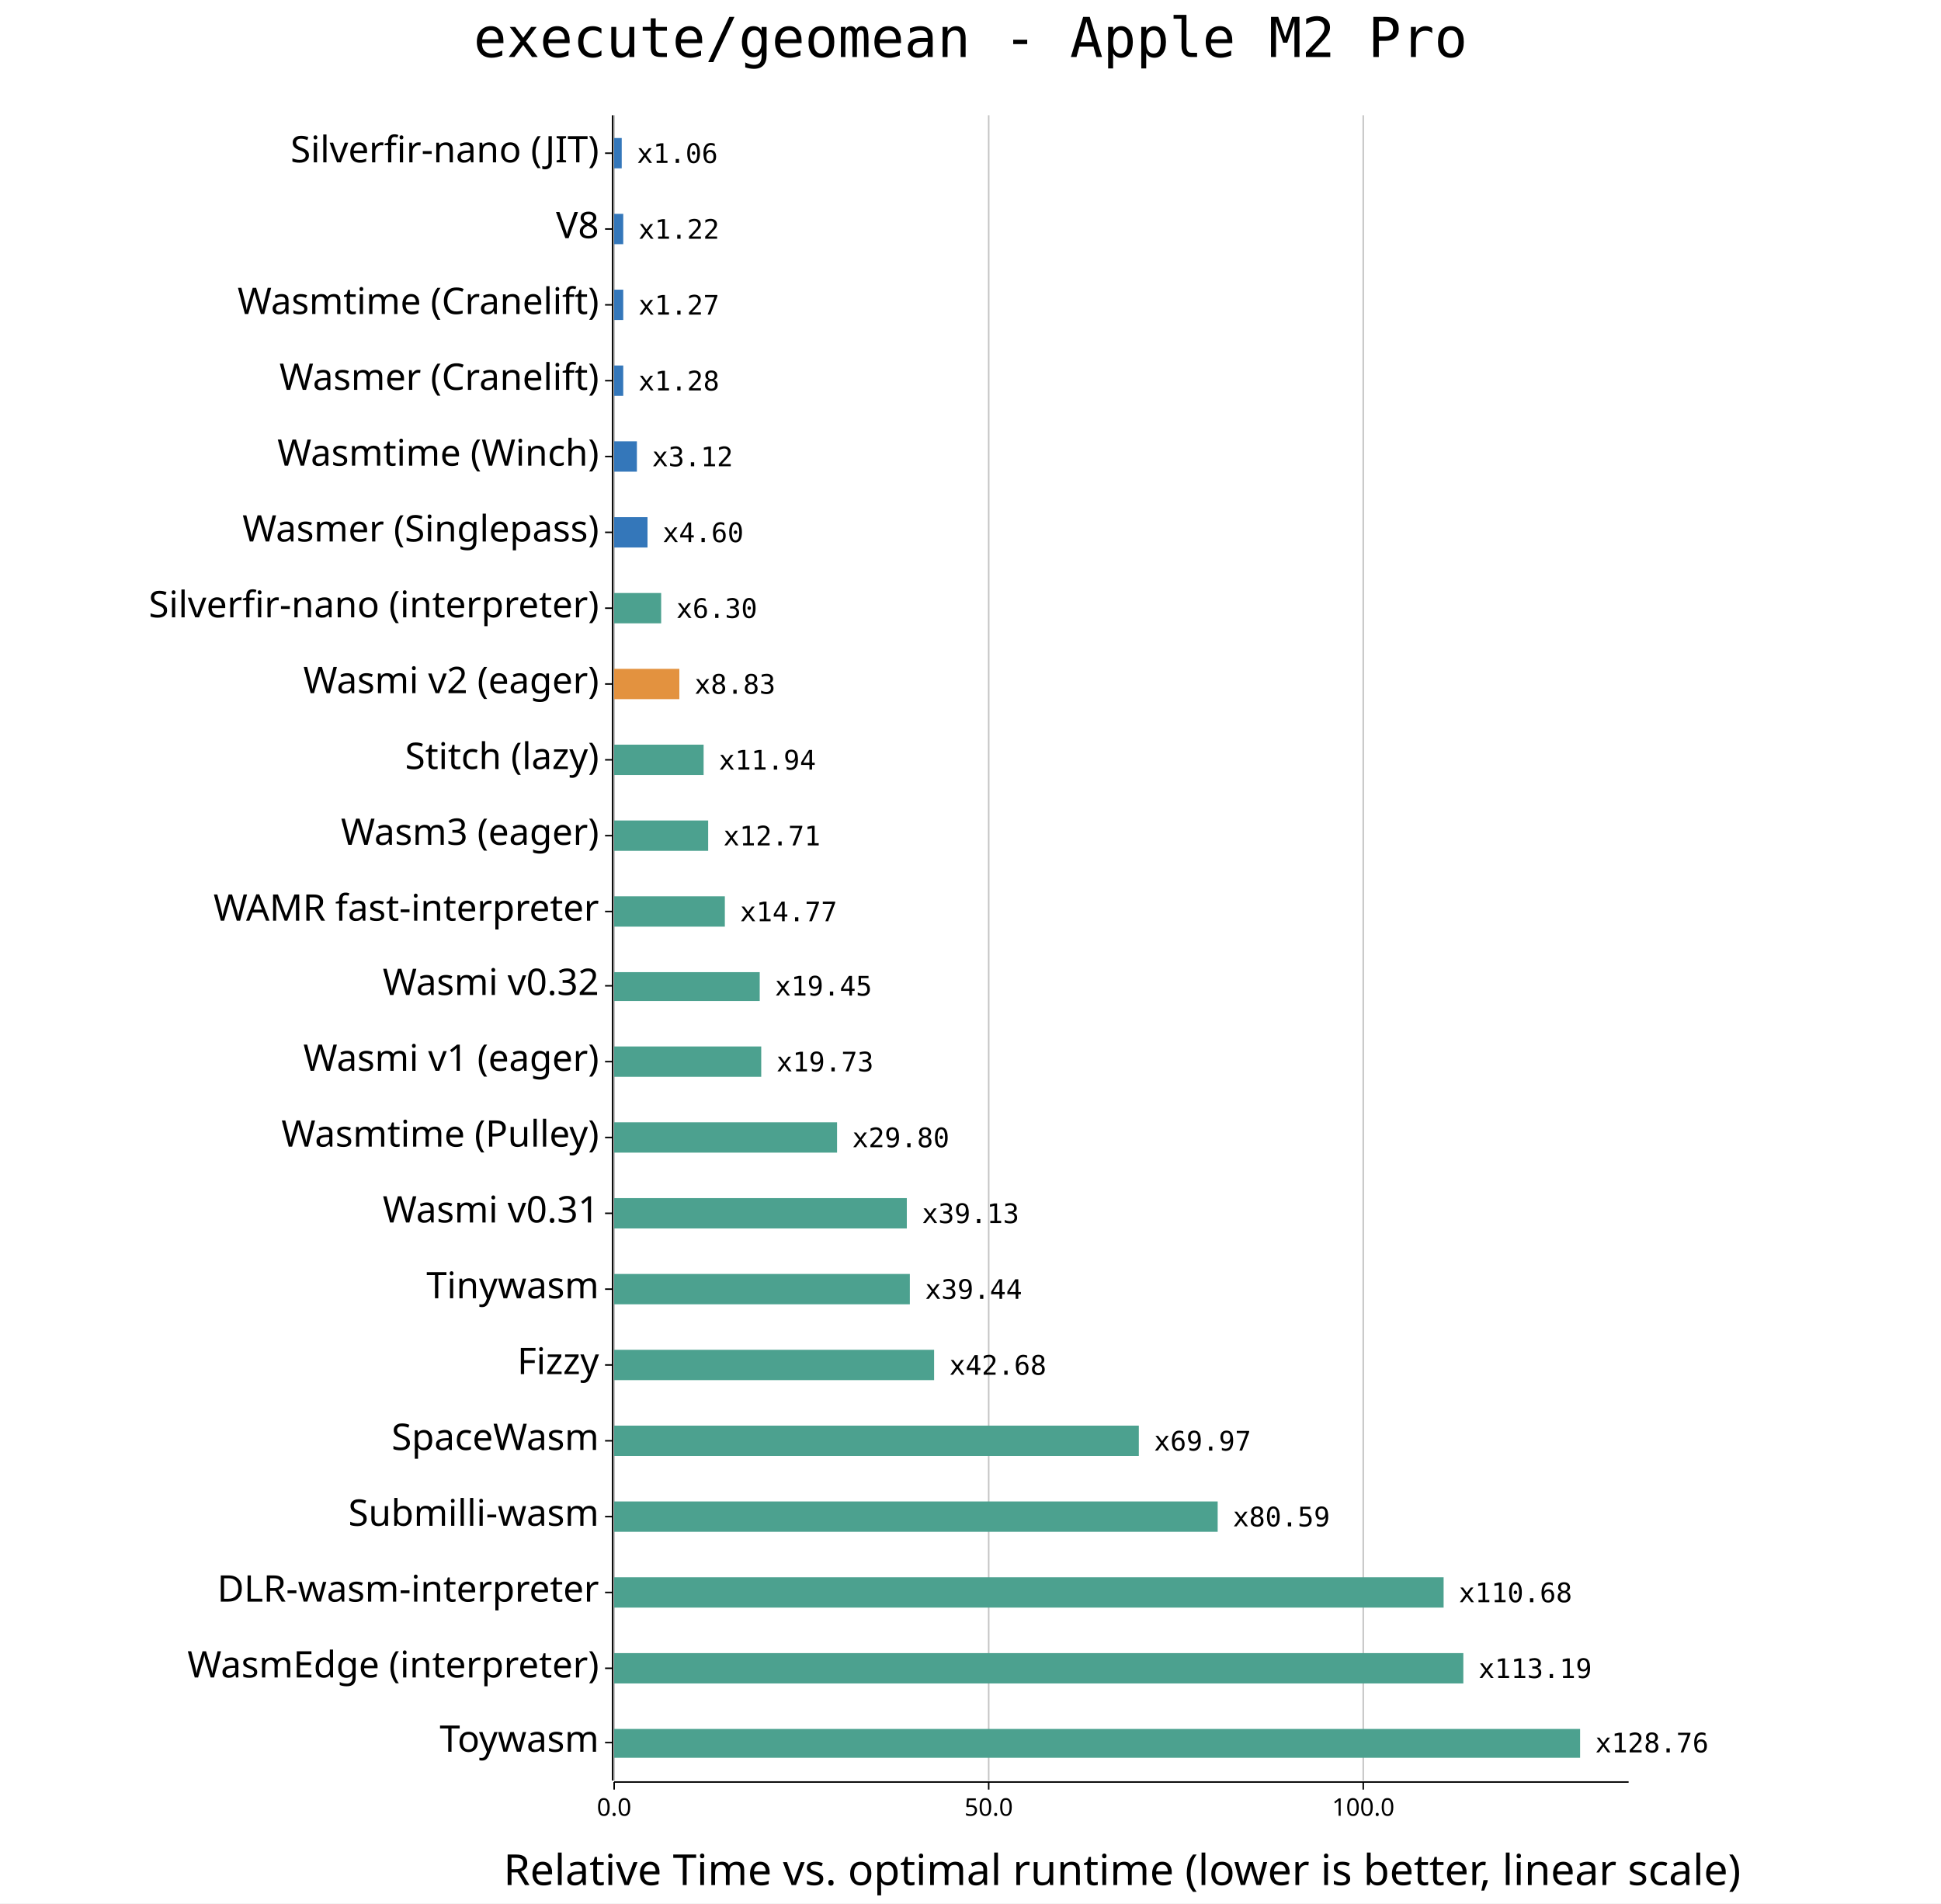
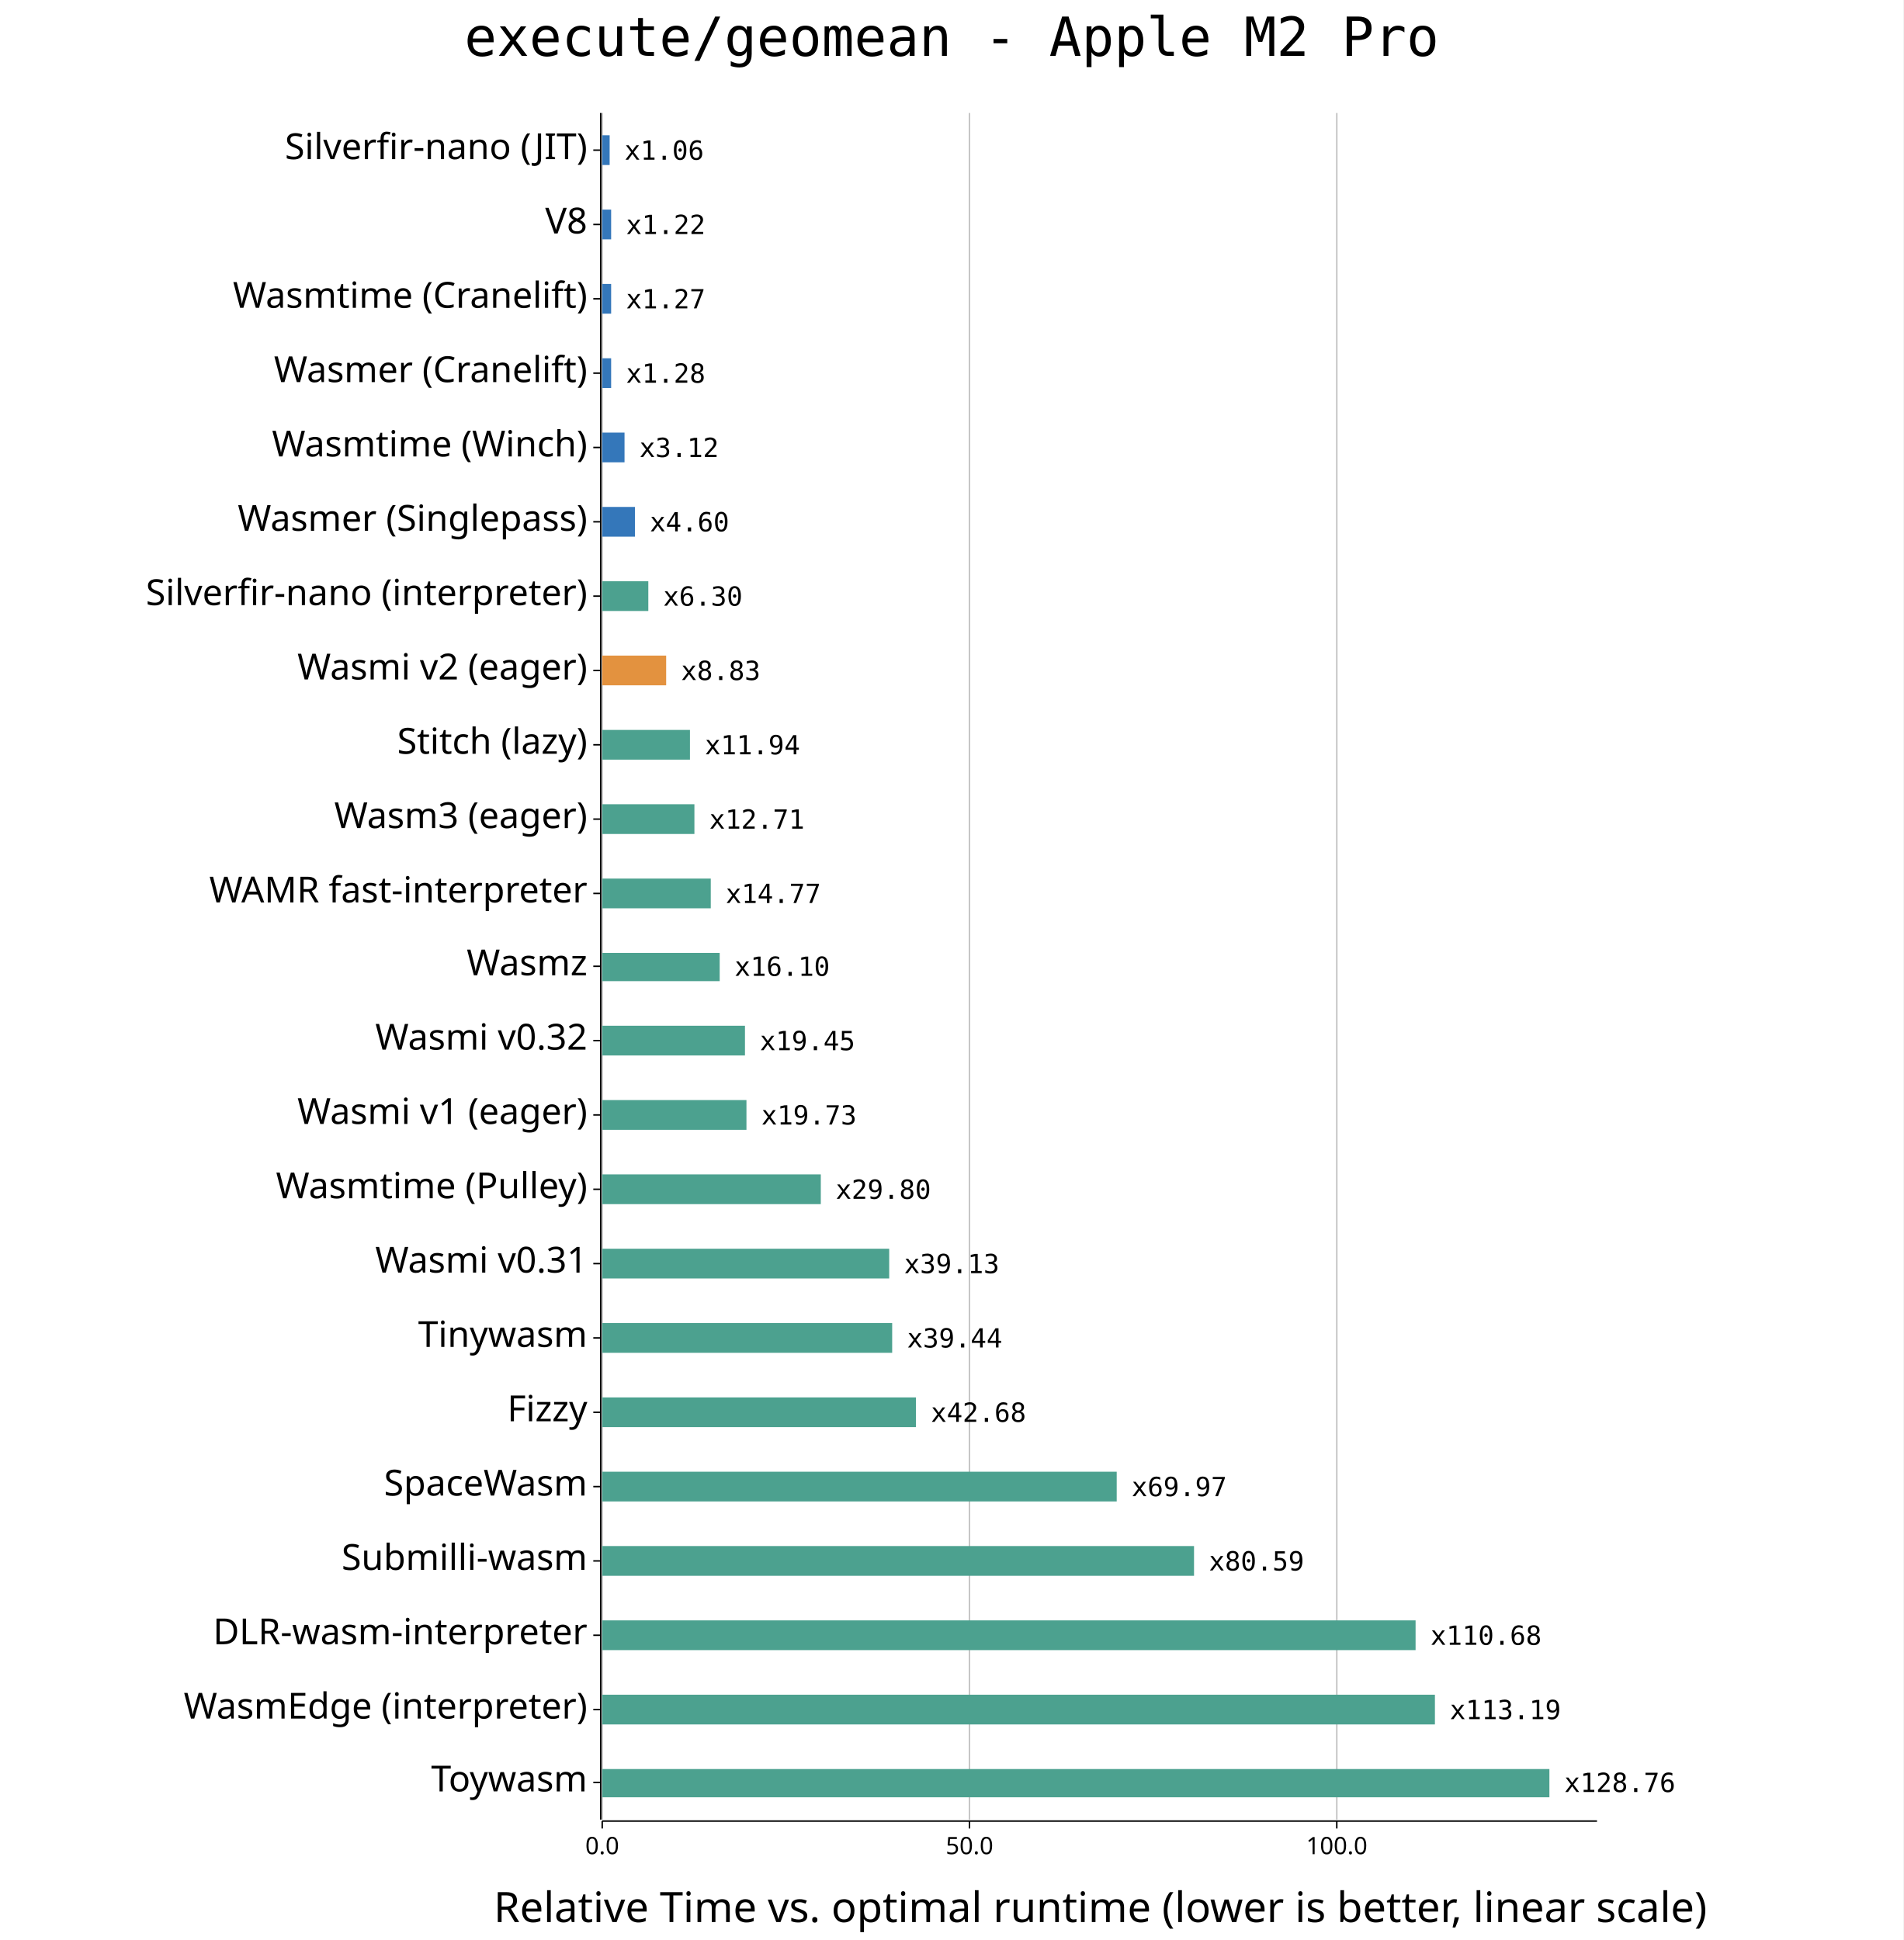
- <svg xmlns="http://www.w3.org/2000/svg" width="1280" height="1255" viewBox="0 0 1280 1255">
-   <rect x="0" y="0" width="1280" height="1255" opacity="1" fill="#FFFFFF" stroke="none" />
+ <svg xmlns="http://www.w3.org/2000/svg" width="1280" height="1305" viewBox="0 0 1280 1305">
+   <rect x="0" y="0" width="1280" height="1305" opacity="1" fill="#FFFFFF" stroke="none" />
  <text x="640" y="10" dy="0.76em" text-anchor="middle" font-family="monospace" font-size="36.29" opacity="1" fill="#000000">
execute/geomean - Apple M2 Pro
</text>
-   <line opacity="0.1" stroke="#000000" stroke-width="1" x1="405" y1="1174" x2="405" y2="76" />
-   <line opacity="0.1" stroke="#000000" stroke-width="1" x1="652" y1="1174" x2="652" y2="76" />
-   <line opacity="0.1" stroke="#000000" stroke-width="1" x1="899" y1="1174" x2="899" y2="76" />
-   <text x="5" y="625" dy="0.76em" text-anchor="middle" font-family="sans-serif" font-size="28.226" opacity="1" fill="#000000" transform="rotate(270, 5, 625)">
+   <line opacity="0.1" stroke="#000000" stroke-width="1" x1="405" y1="1224" x2="405" y2="76" />
+   <line opacity="0.1" stroke="#000000" stroke-width="1" x1="652" y1="1224" x2="652" y2="76" />
+   <line opacity="0.1" stroke="#000000" stroke-width="1" x1="899" y1="1224" x2="899" y2="76" />
+   <text x="5" y="650" dy="0.76em" text-anchor="middle" font-family="sans-serif" font-size="28.226" opacity="1" fill="#000000" transform="rotate(270, 5, 650)">

</text>
-   <text x="740" y="1250" dy="-0.5ex" text-anchor="middle" font-family="sans-serif" font-size="28.226" opacity="1" fill="#000000">
+   <text x="740" y="1300" dy="-0.5ex" text-anchor="middle" font-family="sans-serif" font-size="28.226" opacity="1" fill="#000000">
Relative Time vs. optimal runtime (lower is better, linear scale)
</text>
-   <line opacity="0.15" stroke="#000000" stroke-width="1" x1="405" y1="1174" x2="405" y2="76" />
-   <line opacity="0.15" stroke="#000000" stroke-width="1" x1="652" y1="1174" x2="652" y2="76" />
-   <line opacity="0.15" stroke="#000000" stroke-width="1" x1="899" y1="1174" x2="899" y2="76" />
-   <polyline fill="none" opacity="1" stroke="#000000" stroke-width="1" points="404,76 404,1174 " />
-   <text x="395" y="1149" dy="0.5ex" text-anchor="end" font-family="sans-serif" font-size="24.194" opacity="1" fill="#000000">
+   <line opacity="0.15" stroke="#000000" stroke-width="1" x1="405" y1="1224" x2="405" y2="76" />
+   <line opacity="0.15" stroke="#000000" stroke-width="1" x1="652" y1="1224" x2="652" y2="76" />
+   <line opacity="0.15" stroke="#000000" stroke-width="1" x1="899" y1="1224" x2="899" y2="76" />
+   <polyline fill="none" opacity="1" stroke="#000000" stroke-width="1" points="404,76 404,1224 " />
+   <text x="395" y="1199" dy="0.5ex" text-anchor="end" font-family="sans-serif" font-size="24.194" opacity="1" fill="#000000">
Toywasm
</text>
-   <polyline fill="none" opacity="1" stroke="#000000" stroke-width="1" points="399,1149 404,1149 " />
+   <polyline fill="none" opacity="1" stroke="#000000" stroke-width="1" points="399,1199 404,1199 " />
+   <text x="395" y="1150" dy="0.5ex" text-anchor="end" font-family="sans-serif" font-size="24.194" opacity="1" fill="#000000">
+ WasmEdge (interpreter)
+ </text>
+   <polyline fill="none" opacity="1" stroke="#000000" stroke-width="1" points="399,1150 404,1150 " />
  <text x="395" y="1100" dy="0.5ex" text-anchor="end" font-family="sans-serif" font-size="24.194" opacity="1" fill="#000000">
- WasmEdge (interpreter)
+ DLR-wasm-interpreter
</text>
  <polyline fill="none" opacity="1" stroke="#000000" stroke-width="1" points="399,1100 404,1100 " />
  <text x="395" y="1050" dy="0.5ex" text-anchor="end" font-family="sans-serif" font-size="24.194" opacity="1" fill="#000000">
- DLR-wasm-interpreter
+ Submilli-wasm
</text>
  <polyline fill="none" opacity="1" stroke="#000000" stroke-width="1" points="399,1050 404,1050 " />
  <text x="395" y="1000" dy="0.5ex" text-anchor="end" font-family="sans-serif" font-size="24.194" opacity="1" fill="#000000">
- Submilli-wasm
+ SpaceWasm
</text>
  <polyline fill="none" opacity="1" stroke="#000000" stroke-width="1" points="399,1000 404,1000 " />
  <text x="395" y="950" dy="0.5ex" text-anchor="end" font-family="sans-serif" font-size="24.194" opacity="1" fill="#000000">
- SpaceWasm
+ Fizzy
</text>
  <polyline fill="none" opacity="1" stroke="#000000" stroke-width="1" points="399,950 404,950 " />
  <text x="395" y="900" dy="0.5ex" text-anchor="end" font-family="sans-serif" font-size="24.194" opacity="1" fill="#000000">
- Fizzy
+ Tinywasm
</text>
  <polyline fill="none" opacity="1" stroke="#000000" stroke-width="1" points="399,900 404,900 " />
  <text x="395" y="850" dy="0.5ex" text-anchor="end" font-family="sans-serif" font-size="24.194" opacity="1" fill="#000000">
- Tinywasm
+ Wasmi v0.31
</text>
  <polyline fill="none" opacity="1" stroke="#000000" stroke-width="1" points="399,850 404,850 " />
  <text x="395" y="800" dy="0.5ex" text-anchor="end" font-family="sans-serif" font-size="24.194" opacity="1" fill="#000000">
- Wasmi v0.31
+ Wasmtime (Pulley)
</text>
  <polyline fill="none" opacity="1" stroke="#000000" stroke-width="1" points="399,800 404,800 " />
  <text x="395" y="750" dy="0.5ex" text-anchor="end" font-family="sans-serif" font-size="24.194" opacity="1" fill="#000000">
- Wasmtime (Pulley)
+ Wasmi v1 (eager)
</text>
  <polyline fill="none" opacity="1" stroke="#000000" stroke-width="1" points="399,750 404,750 " />
  <text x="395" y="700" dy="0.5ex" text-anchor="end" font-family="sans-serif" font-size="24.194" opacity="1" fill="#000000">
- Wasmi v1 (eager)
+ Wasmi v0.32
</text>
  <polyline fill="none" opacity="1" stroke="#000000" stroke-width="1" points="399,700 404,700 " />
  <text x="395" y="650" dy="0.5ex" text-anchor="end" font-family="sans-serif" font-size="24.194" opacity="1" fill="#000000">
- Wasmi v0.32
+ Wasmz
</text>
  <polyline fill="none" opacity="1" stroke="#000000" stroke-width="1" points="399,650 404,650 " />
  <text x="395" y="601" dy="0.5ex" text-anchor="end" font-family="sans-serif" font-size="24.194" opacity="1" fill="#000000">
WAMR fast-interpreter
</text>
  <polyline fill="none" opacity="1" stroke="#000000" stroke-width="1" points="399,601 404,601 " />
  <text x="395" y="551" dy="0.5ex" text-anchor="end" font-family="sans-serif" font-size="24.194" opacity="1" fill="#000000">
Wasm3 (eager)
</text>
  <polyline fill="none" opacity="1" stroke="#000000" stroke-width="1" points="399,551 404,551 " />
  <text x="395" y="501" dy="0.5ex" text-anchor="end" font-family="sans-serif" font-size="24.194" opacity="1" fill="#000000">
Stitch (lazy)
</text>
  <polyline fill="none" opacity="1" stroke="#000000" stroke-width="1" points="399,501 404,501 " />
  <text x="395" y="451" dy="0.5ex" text-anchor="end" font-family="sans-serif" font-size="24.194" opacity="1" fill="#000000">
Wasmi v2 (eager)
</text>
  <polyline fill="none" opacity="1" stroke="#000000" stroke-width="1" points="399,451 404,451 " />
  <text x="395" y="401" dy="0.5ex" text-anchor="end" font-family="sans-serif" font-size="24.194" opacity="1" fill="#000000">
Silverfir-nano (interpreter)
</text>
  <polyline fill="none" opacity="1" stroke="#000000" stroke-width="1" points="399,401 404,401 " />
  <text x="395" y="351" dy="0.5ex" text-anchor="end" font-family="sans-serif" font-size="24.194" opacity="1" fill="#000000">
Wasmer (Singlepass)
</text>
  <polyline fill="none" opacity="1" stroke="#000000" stroke-width="1" points="399,351 404,351 " />
  <text x="395" y="301" dy="0.5ex" text-anchor="end" font-family="sans-serif" font-size="24.194" opacity="1" fill="#000000">
Wasmtime (Winch)
</text>
  <polyline fill="none" opacity="1" stroke="#000000" stroke-width="1" points="399,301 404,301 " />
  <text x="395" y="251" dy="0.5ex" text-anchor="end" font-family="sans-serif" font-size="24.194" opacity="1" fill="#000000">
Wasmer (Cranelift)
</text>
  <polyline fill="none" opacity="1" stroke="#000000" stroke-width="1" points="399,251 404,251 " />
  <text x="395" y="201" dy="0.5ex" text-anchor="end" font-family="sans-serif" font-size="24.194" opacity="1" fill="#000000">
Wasmtime (Cranelift)
</text>
  <polyline fill="none" opacity="1" stroke="#000000" stroke-width="1" points="399,201 404,201 " />
  <text x="395" y="151" dy="0.5ex" text-anchor="end" font-family="sans-serif" font-size="24.194" opacity="1" fill="#000000">
V8
</text>
  <polyline fill="none" opacity="1" stroke="#000000" stroke-width="1" points="399,151 404,151 " />
  <text x="395" y="101" dy="0.5ex" text-anchor="end" font-family="sans-serif" font-size="24.194" opacity="1" fill="#000000">
Silverfir-nano (JIT)
</text>
  <polyline fill="none" opacity="1" stroke="#000000" stroke-width="1" points="399,101 404,101 " />
-   <polyline fill="none" opacity="1" stroke="#000000" stroke-width="1" points="405,1175 1074,1175 " />
-   <text x="405" y="1185" dy="0.76em" text-anchor="middle" font-family="sans-serif" font-size="16.129" opacity="1" fill="#000000">
+   <polyline fill="none" opacity="1" stroke="#000000" stroke-width="1" points="405,1225 1074,1225 " />
+   <text x="405" y="1235" dy="0.76em" text-anchor="middle" font-family="sans-serif" font-size="16.129" opacity="1" fill="#000000">
0.0
</text>
-   <polyline fill="none" opacity="1" stroke="#000000" stroke-width="1" points="405,1175 405,1180 " />
-   <text x="652" y="1185" dy="0.76em" text-anchor="middle" font-family="sans-serif" font-size="16.129" opacity="1" fill="#000000">
+   <polyline fill="none" opacity="1" stroke="#000000" stroke-width="1" points="405,1225 405,1230 " />
+   <text x="652" y="1235" dy="0.76em" text-anchor="middle" font-family="sans-serif" font-size="16.129" opacity="1" fill="#000000">
50.0
</text>
-   <polyline fill="none" opacity="1" stroke="#000000" stroke-width="1" points="652,1175 652,1180 " />
-   <text x="899" y="1185" dy="0.76em" text-anchor="middle" font-family="sans-serif" font-size="16.129" opacity="1" fill="#000000">
+   <polyline fill="none" opacity="1" stroke="#000000" stroke-width="1" points="652,1225 652,1230 " />
+   <text x="899" y="1235" dy="0.76em" text-anchor="middle" font-family="sans-serif" font-size="16.129" opacity="1" fill="#000000">
100.0
</text>
-   <polyline fill="none" opacity="1" stroke="#000000" stroke-width="1" points="899,1175 899,1180 " />
-   <rect x="405" y="840" width="195" height="20" opacity="1" fill="#4CA18F" stroke="none" />
+   <polyline fill="none" opacity="1" stroke="#000000" stroke-width="1" points="899,1225 899,1230 " />
+   <rect x="405" y="191" width="6" height="20" opacity="1" fill="#3477BA" stroke="none" />
+   <rect x="405" y="141" width="6" height="20" opacity="1" fill="#3477BA" stroke="none" />
+   <rect x="405" y="641" width="79" height="19" opacity="1" fill="#4CA18F" stroke="none" />
+   <rect x="405" y="341" width="22" height="20" opacity="1" fill="#3477BA" stroke="none" />
+   <rect x="405" y="91" width="5" height="20" opacity="1" fill="#3477BA" stroke="none" />
+   <rect x="405" y="1190" width="637" height="19" opacity="1" fill="#4CA18F" stroke="none" />
+   <rect x="405" y="441" width="43" height="20" opacity="1" fill="#E3923F" stroke="none" />
+   <rect x="405" y="241" width="6" height="20" opacity="1" fill="#3477BA" stroke="none" />
+   <rect x="405" y="690" width="96" height="20" opacity="1" fill="#4CA18F" stroke="none" />
+   <rect x="405" y="940" width="211" height="20" opacity="1" fill="#4CA18F" stroke="none" />
+   <rect x="405" y="591" width="73" height="20" opacity="1" fill="#4CA18F" stroke="none" />
+   <rect x="405" y="1040" width="398" height="20" opacity="1" fill="#4CA18F" stroke="none" />
+   <rect x="405" y="990" width="346" height="20" opacity="1" fill="#4CA18F" stroke="none" />
+   <rect x="405" y="491" width="59" height="20" opacity="1" fill="#4CA18F" stroke="none" />
+   <rect x="405" y="541" width="62" height="20" opacity="1" fill="#4CA18F" stroke="none" />
+   <rect x="405" y="1090" width="547" height="20" opacity="1" fill="#4CA18F" stroke="none" />
+   <rect x="405" y="890" width="195" height="20" opacity="1" fill="#4CA18F" stroke="none" />
+   <rect x="405" y="790" width="147" height="20" opacity="1" fill="#4CA18F" stroke="none" />
+   <rect x="405" y="391" width="31" height="20" opacity="1" fill="#4CA18F" stroke="none" />
+   <rect x="405" y="1140" width="560" height="20" opacity="1" fill="#4CA18F" stroke="none" />
+   <rect x="405" y="740" width="97" height="20" opacity="1" fill="#4CA18F" stroke="none" />
+   <rect x="405" y="840" width="193" height="20" opacity="1" fill="#4CA18F" stroke="none" />
  <rect x="405" y="291" width="15" height="20" opacity="1" fill="#3477BA" stroke="none" />
-   <rect x="405" y="141" width="6" height="20" opacity="1" fill="#3477BA" stroke="none" />
-   <rect x="405" y="690" width="97" height="20" opacity="1" fill="#4CA18F" stroke="none" />
-   <rect x="405" y="1040" width="547" height="20" opacity="1" fill="#4CA18F" stroke="none" />
-   <rect x="405" y="890" width="211" height="20" opacity="1" fill="#4CA18F" stroke="none" />
-   <rect x="405" y="91" width="5" height="20" opacity="1" fill="#3477BA" stroke="none" />
-   <rect x="405" y="1140" width="637" height="19" opacity="1" fill="#4CA18F" stroke="none" />
-   <rect x="405" y="491" width="59" height="20" opacity="1" fill="#4CA18F" stroke="none" />
-   <rect x="405" y="641" width="96" height="19" opacity="1" fill="#4CA18F" stroke="none" />
-   <rect x="405" y="341" width="22" height="20" opacity="1" fill="#3477BA" stroke="none" />
-   <rect x="405" y="740" width="147" height="20" opacity="1" fill="#4CA18F" stroke="none" />
-   <rect x="405" y="990" width="398" height="20" opacity="1" fill="#4CA18F" stroke="none" />
-   <rect x="405" y="591" width="73" height="20" opacity="1" fill="#4CA18F" stroke="none" />
-   <rect x="405" y="441" width="43" height="20" opacity="1" fill="#E3923F" stroke="none" />
-   <rect x="405" y="1090" width="560" height="20" opacity="1" fill="#4CA18F" stroke="none" />
-   <rect x="405" y="541" width="62" height="20" opacity="1" fill="#4CA18F" stroke="none" />
-   <rect x="405" y="391" width="31" height="20" opacity="1" fill="#4CA18F" stroke="none" />
-   <rect x="405" y="790" width="193" height="20" opacity="1" fill="#4CA18F" stroke="none" />
-   <rect x="405" y="241" width="6" height="20" opacity="1" fill="#3477BA" stroke="none" />
-   <rect x="405" y="191" width="6" height="20" opacity="1" fill="#3477BA" stroke="none" />
-   <rect x="405" y="940" width="346" height="20" opacity="1" fill="#4CA18F" stroke="none" />
-   <text x="1052" y="1151" dy="0.5ex" text-anchor="start" font-family="monospace" font-size="17.742" opacity="1" fill="#000000">
+   <text x="1052" y="1201" dy="0.5ex" text-anchor="start" font-family="monospace" font-size="17.742" opacity="1" fill="#000000">
x128.76
</text>
-   <text x="975" y="1102" dy="0.5ex" text-anchor="start" font-family="monospace" font-size="17.742" opacity="1" fill="#000000">
+   <text x="975" y="1152" dy="0.5ex" text-anchor="start" font-family="monospace" font-size="17.742" opacity="1" fill="#000000">
x113.19
</text>
-   <text x="962" y="1052" dy="0.5ex" text-anchor="start" font-family="monospace" font-size="17.742" opacity="1" fill="#000000">
+   <text x="962" y="1102" dy="0.5ex" text-anchor="start" font-family="monospace" font-size="17.742" opacity="1" fill="#000000">
x110.68
</text>
-   <text x="813" y="1002" dy="0.5ex" text-anchor="start" font-family="monospace" font-size="17.742" opacity="1" fill="#000000">
+   <text x="813" y="1052" dy="0.5ex" text-anchor="start" font-family="monospace" font-size="17.742" opacity="1" fill="#000000">
x80.59
</text>
-   <text x="761" y="952" dy="0.5ex" text-anchor="start" font-family="monospace" font-size="17.742" opacity="1" fill="#000000">
+   <text x="761" y="1002" dy="0.5ex" text-anchor="start" font-family="monospace" font-size="17.742" opacity="1" fill="#000000">
x69.97
</text>
-   <text x="626" y="902" dy="0.5ex" text-anchor="start" font-family="monospace" font-size="17.742" opacity="1" fill="#000000">
+   <text x="626" y="952" dy="0.5ex" text-anchor="start" font-family="monospace" font-size="17.742" opacity="1" fill="#000000">
x42.68
</text>
-   <text x="610" y="852" dy="0.5ex" text-anchor="start" font-family="monospace" font-size="17.742" opacity="1" fill="#000000">
+   <text x="610" y="902" dy="0.5ex" text-anchor="start" font-family="monospace" font-size="17.742" opacity="1" fill="#000000">
x39.44
</text>
-   <text x="608" y="802" dy="0.5ex" text-anchor="start" font-family="monospace" font-size="17.742" opacity="1" fill="#000000">
+   <text x="608" y="852" dy="0.5ex" text-anchor="start" font-family="monospace" font-size="17.742" opacity="1" fill="#000000">
x39.13
</text>
-   <text x="562" y="752" dy="0.5ex" text-anchor="start" font-family="monospace" font-size="17.742" opacity="1" fill="#000000">
+   <text x="562" y="802" dy="0.5ex" text-anchor="start" font-family="monospace" font-size="17.742" opacity="1" fill="#000000">
x29.80
</text>
-   <text x="512" y="702" dy="0.5ex" text-anchor="start" font-family="monospace" font-size="17.742" opacity="1" fill="#000000">
+   <text x="512" y="752" dy="0.5ex" text-anchor="start" font-family="monospace" font-size="17.742" opacity="1" fill="#000000">
x19.73
</text>
-   <text x="511" y="652" dy="0.5ex" text-anchor="start" font-family="monospace" font-size="17.742" opacity="1" fill="#000000">
+   <text x="511" y="702" dy="0.5ex" text-anchor="start" font-family="monospace" font-size="17.742" opacity="1" fill="#000000">
x19.45
+ </text>
+   <text x="494" y="652" dy="0.5ex" text-anchor="start" font-family="monospace" font-size="17.742" opacity="1" fill="#000000">
+ x16.10
</text>
  <text x="488" y="603" dy="0.5ex" text-anchor="start" font-family="monospace" font-size="17.742" opacity="1" fill="#000000">
x14.77
</text>
  <text x="477" y="553" dy="0.5ex" text-anchor="start" font-family="monospace" font-size="17.742" opacity="1" fill="#000000">
x12.71
</text>
  <text x="474" y="503" dy="0.5ex" text-anchor="start" font-family="monospace" font-size="17.742" opacity="1" fill="#000000">
x11.94
</text>
  <text x="458" y="453" dy="0.5ex" text-anchor="start" font-family="monospace" font-size="17.742" opacity="1" fill="#000000">
x8.83
</text>
  <text x="446" y="403" dy="0.5ex" text-anchor="start" font-family="monospace" font-size="17.742" opacity="1" fill="#000000">
x6.30
</text>
  <text x="437" y="353" dy="0.5ex" text-anchor="start" font-family="monospace" font-size="17.742" opacity="1" fill="#000000">
x4.60
</text>
  <text x="430" y="303" dy="0.5ex" text-anchor="start" font-family="monospace" font-size="17.742" opacity="1" fill="#000000">
x3.12
</text>
  <text x="421" y="253" dy="0.5ex" text-anchor="start" font-family="monospace" font-size="17.742" opacity="1" fill="#000000">
x1.28
</text>
  <text x="421" y="203" dy="0.5ex" text-anchor="start" font-family="monospace" font-size="17.742" opacity="1" fill="#000000">
x1.27
</text>
  <text x="421" y="153" dy="0.5ex" text-anchor="start" font-family="monospace" font-size="17.742" opacity="1" fill="#000000">
x1.22
</text>
  <text x="420" y="103" dy="0.5ex" text-anchor="start" font-family="monospace" font-size="17.742" opacity="1" fill="#000000">
x1.06
</text>
</svg>
